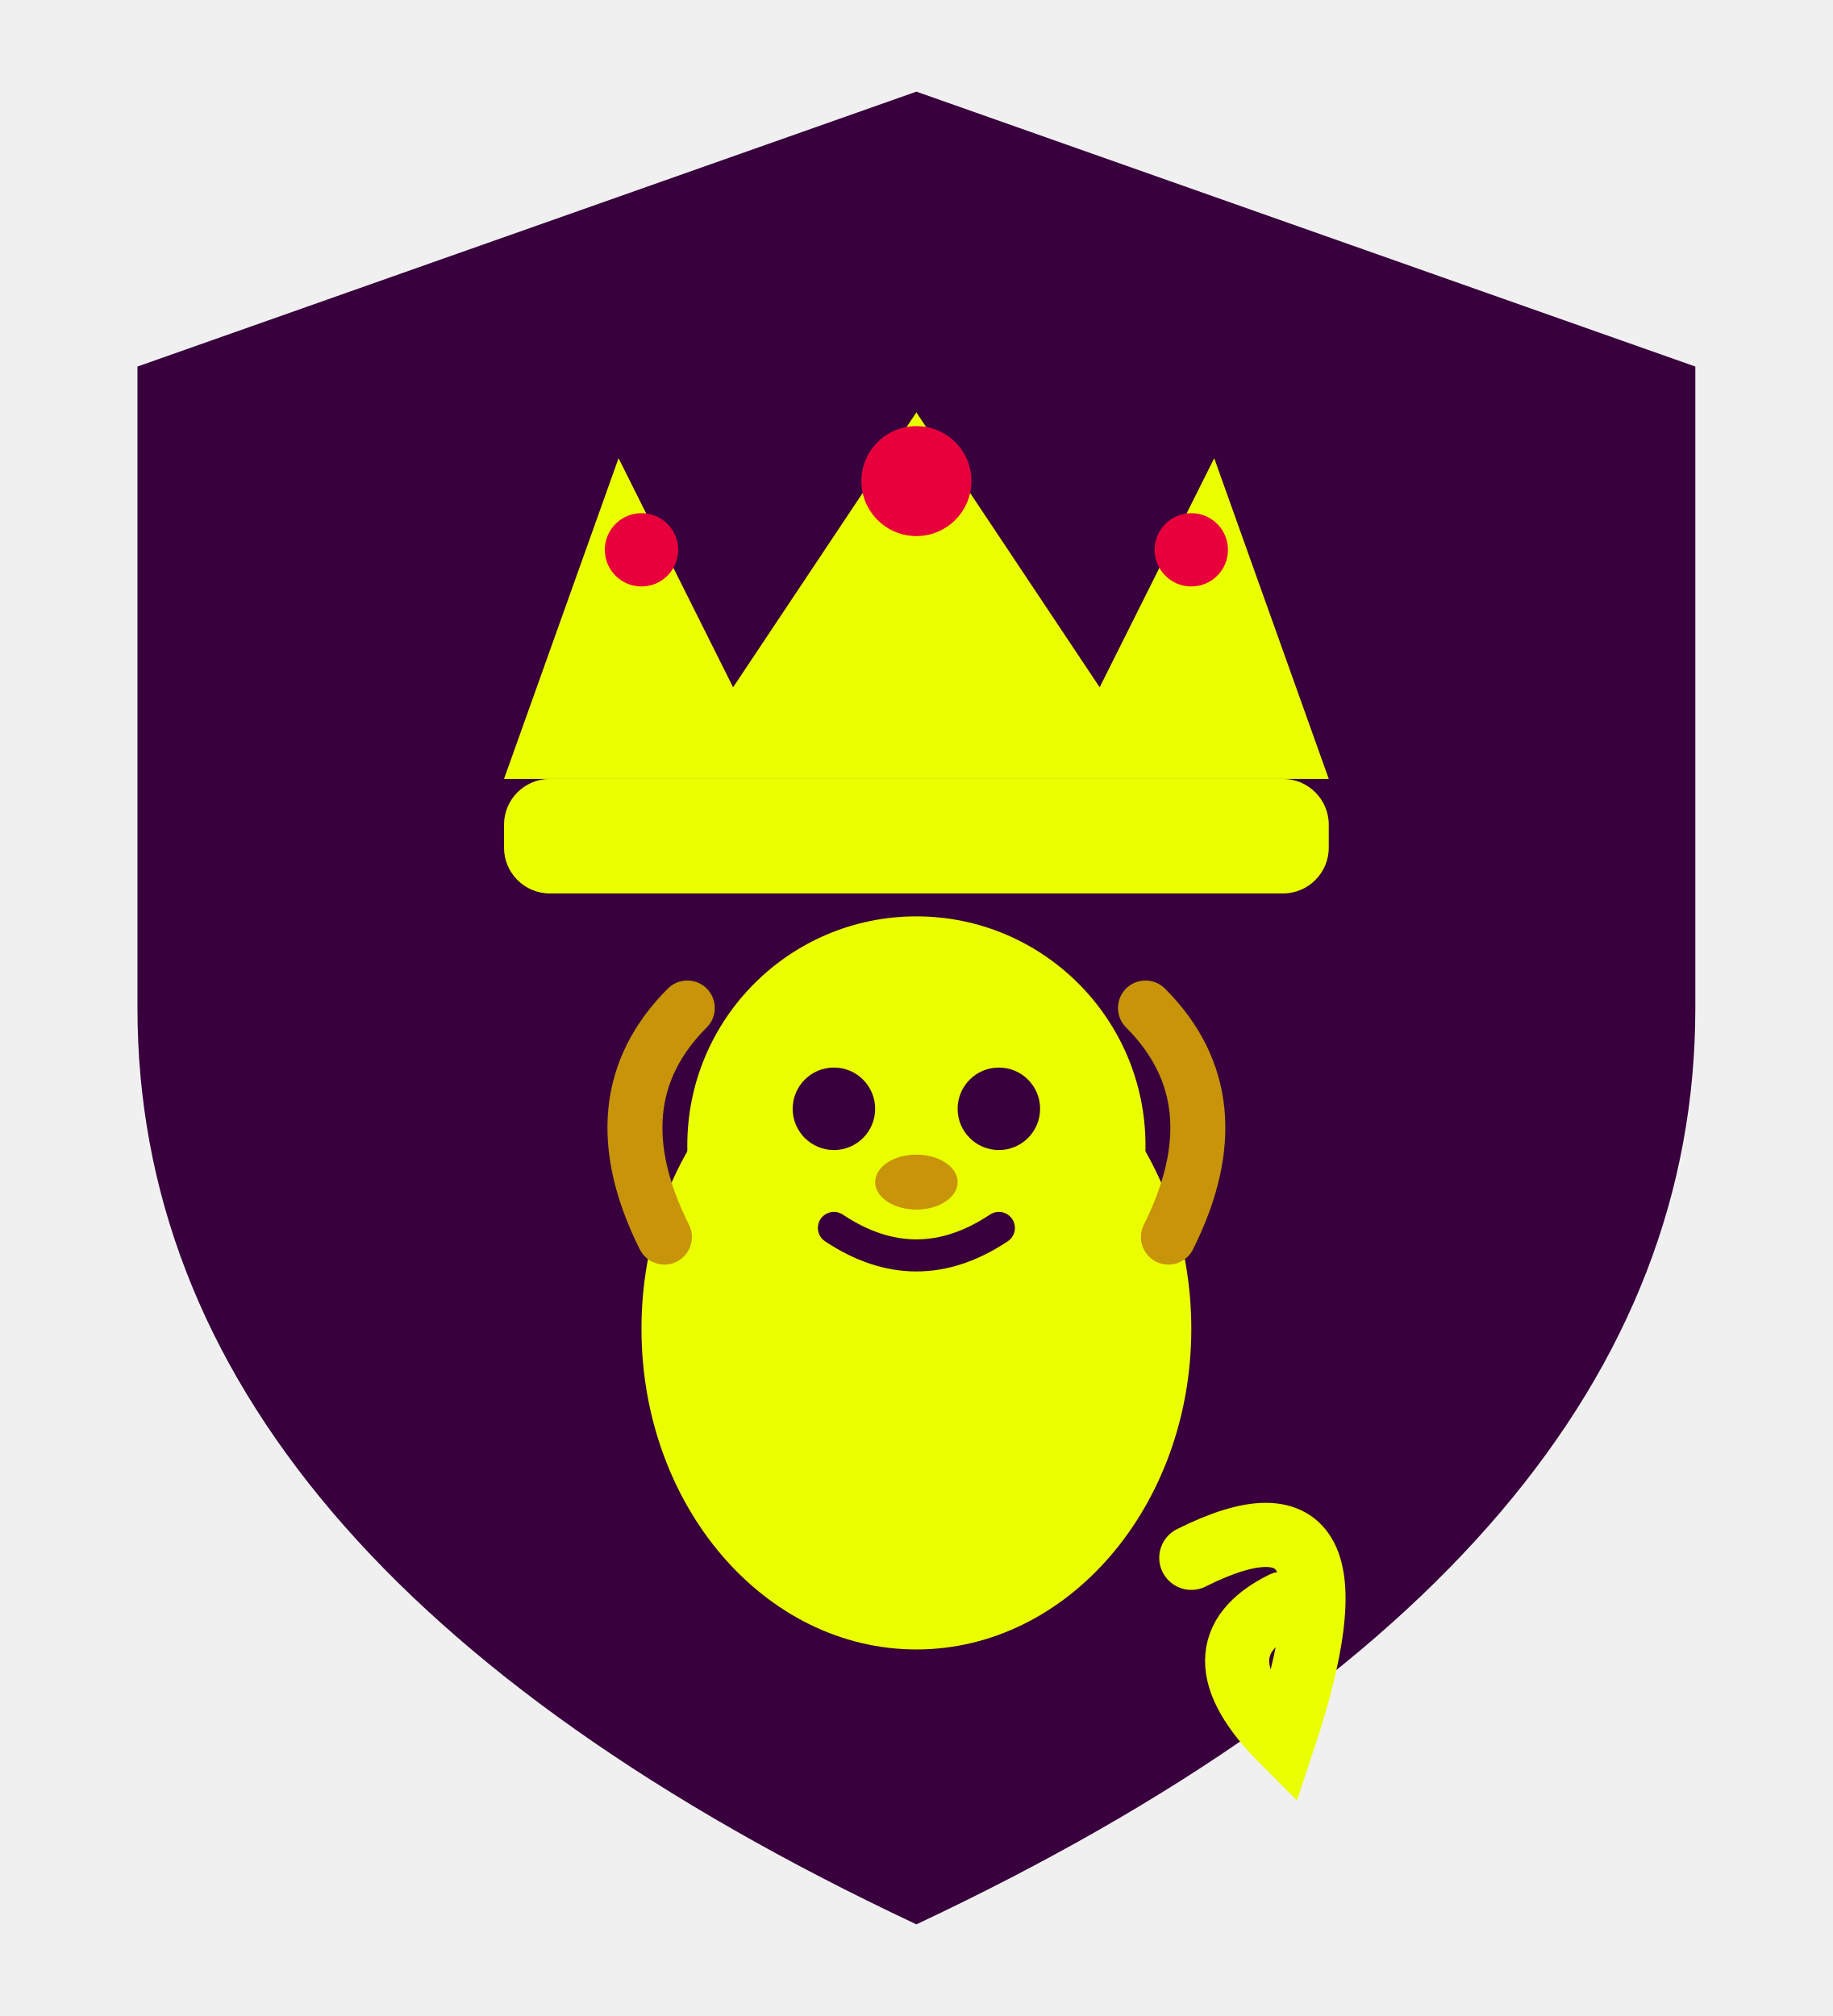
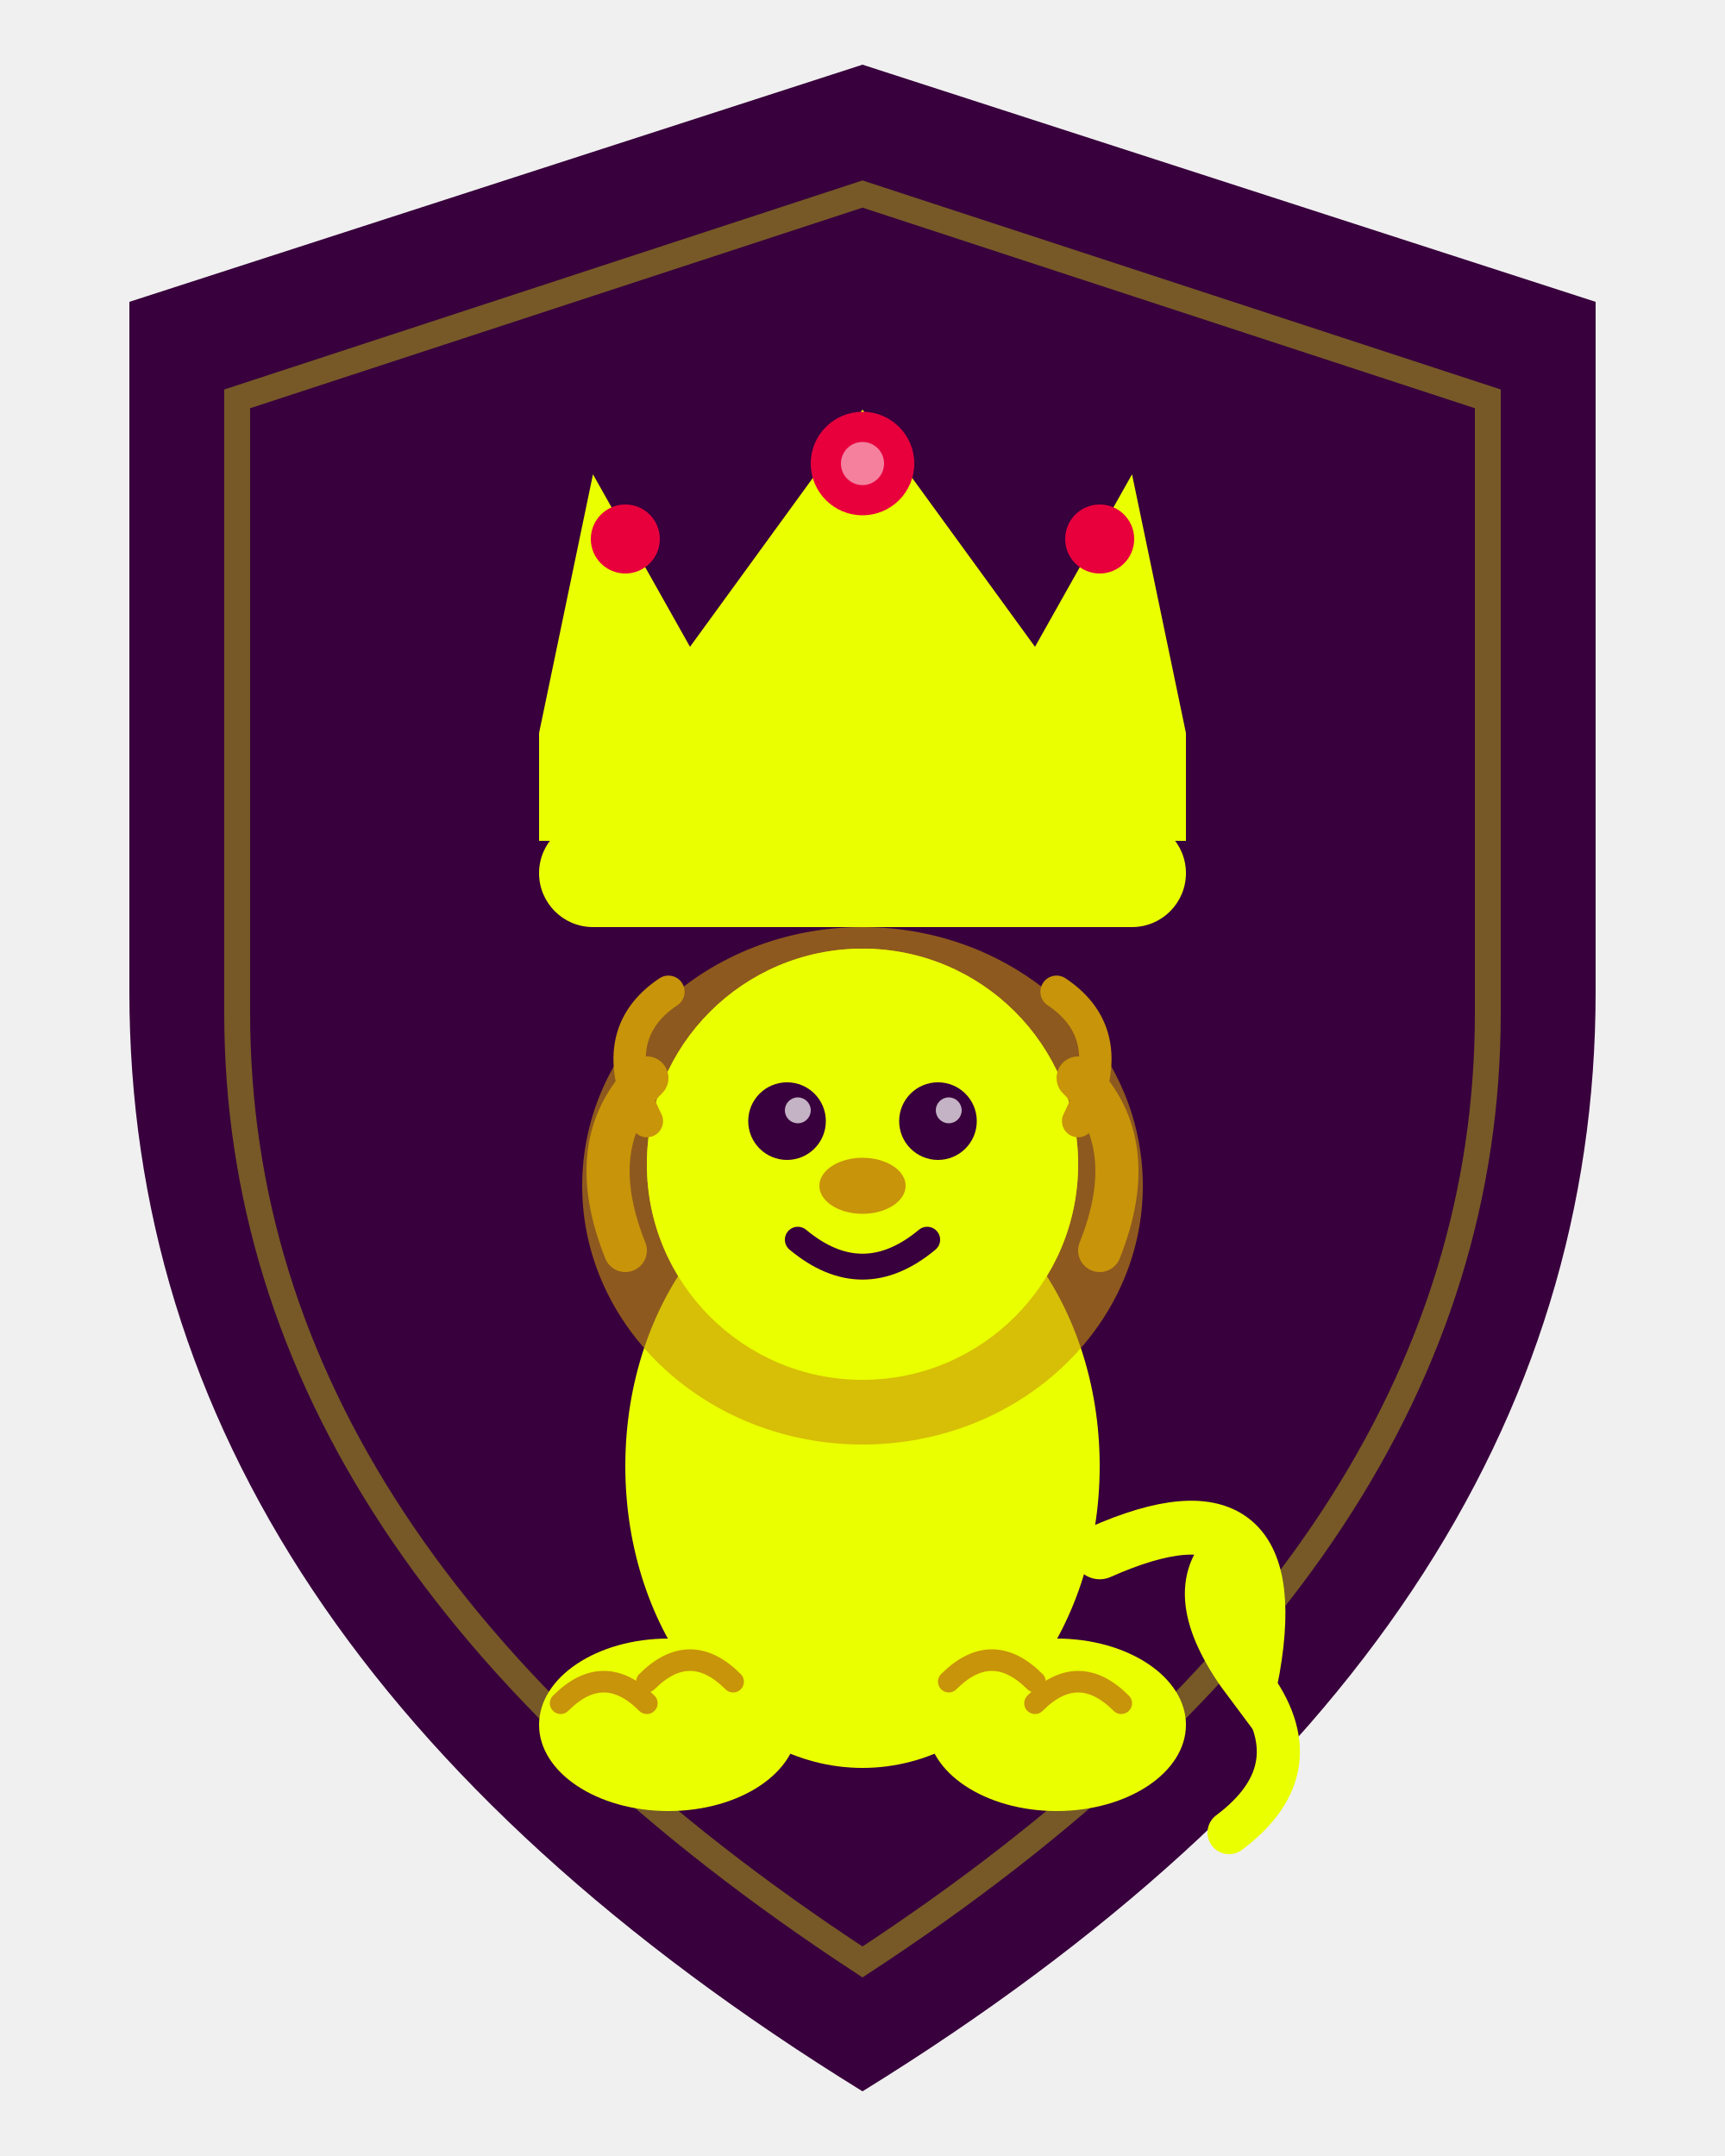
- <svg xmlns="http://www.w3.org/2000/svg" viewBox="0 0 40 44">
-   <path d="M20 2 L37 8 L37 22 Q37 34 20 42 Q3 34 3 22 L3 8 Z" fill="#38003C" />
-   <rect x="11" y="17" width="18" height="2.5" rx="1" fill="#EAFF00" />
-   <polygon points="11,17 13.5,10 16,15 20,9 24,15 26.5,10 29,17" fill="#EAFF00" />
-   <circle cx="20" cy="10.5" r="1.2" fill="#E8003D" />
-   <circle cx="14" cy="12" r="0.8" fill="#E8003D" />
-   <circle cx="26" cy="12" r="0.8" fill="#E8003D" />
-   <ellipse cx="20" cy="29" rx="6" ry="7" fill="#EAFF00" />
-   <circle cx="20" cy="25" r="5" fill="#EAFF00" />
-   <circle cx="18.2" cy="24.2" r="0.9" fill="#38003C" />
-   <circle cx="21.8" cy="24.2" r="0.9" fill="#38003C" />
-   <ellipse cx="20" cy="25.8" rx="0.9" ry="0.6" fill="#C8940A" />
-   <path d="M18.2 26.8 Q20 28 21.8 26.8" fill="none" stroke="#38003C" stroke-width="0.7" stroke-linecap="round" />
-   <path d="M15 22 Q13 24 14.5 27" fill="none" stroke="#C8940A" stroke-width="1.2" stroke-linecap="round" />
-   <path d="M25 22 Q27 24 25.5 27" fill="none" stroke="#C8940A" stroke-width="1.2" stroke-linecap="round" />
-   <path d="M26 34 Q30 32 28 38 Q26 36 28 35" fill="none" stroke="#EAFF00" stroke-width="1.4" stroke-linecap="round" />
+ <svg xmlns="http://www.w3.org/2000/svg" viewBox="0 0 80 100">
+   <path d="M40 3 L74 14 L74 46 Q74 76 40 97 Q6 76 6 46 L6 14 Z" fill="#38003C" />
+   <path d="M40 9 L69 18.5 L69 47 Q69 72 40 91 Q11 72 11 47 L11 18.5 Z" fill="none" stroke="#EAFF00" stroke-width="1.2" opacity="0.35" />
+   <rect x="25" y="38" width="30" height="5" rx="2.5" fill="#EAFF00" />
+   <rect x="25" y="34" width="30" height="5" rx="0" fill="#EAFF00" />
+   <polygon points="25,34 27.5,22 32,30 40,19 48,30 52.5,22 55,34" fill="#EAFF00" />
+   <circle cx="40" cy="21.5" r="2.4" fill="#E8003D" />
+   <circle cx="29" cy="25" r="1.6" fill="#E8003D" />
+   <circle cx="51" cy="25" r="1.6" fill="#E8003D" />
+   <circle cx="40" cy="21.5" r="1" fill="rgba(255,255,255,0.5)" />
+   <ellipse cx="40" cy="68" rx="11" ry="14" fill="#EAFF00" />
+   <circle cx="40" cy="54" r="10" fill="#EAFF00" />
+   <ellipse cx="40" cy="55" rx="13" ry="12" fill="#C8940A" opacity="0.6" />
+   <circle cx="40" cy="54" r="10" fill="#EAFF00" />
+   <circle cx="36.5" cy="52" r="1.8" fill="#38003C" />
+   <circle cx="43.5" cy="52" r="1.8" fill="#38003C" />
+   <circle cx="37" cy="51.5" r="0.6" fill="white" opacity="0.7" />
+   <circle cx="44" cy="51.5" r="0.6" fill="white" opacity="0.7" />
+   <ellipse cx="40" cy="55" rx="2" ry="1.3" fill="#C8940A" />
+   <path d="M37 57.5 Q40 60 43 57.5" fill="none" stroke="#38003C" stroke-width="1.2" stroke-linecap="round" />
+   <path d="M30 50 Q27 53 29 58" fill="none" stroke="#C8940A" stroke-width="2" stroke-linecap="round" />
+   <path d="M50 50 Q53 53 51 58" fill="none" stroke="#C8940A" stroke-width="2" stroke-linecap="round" />
+   <path d="M31 46 Q28 48 30 52" fill="none" stroke="#C8940A" stroke-width="1.5" stroke-linecap="round" />
+   <path d="M49 46 Q52 48 50 52" fill="none" stroke="#C8940A" stroke-width="1.5" stroke-linecap="round" />
+   <ellipse cx="31" cy="80" rx="6" ry="4" fill="#EAFF00" />
+   <ellipse cx="49" cy="80" rx="6" ry="4" fill="#EAFF00" />
+   <path d="M26 79 Q28 77 30 79" fill="none" stroke="#C8940A" stroke-width="1" stroke-linecap="round" />
+   <path d="M30 78 Q32 76 34 78" fill="none" stroke="#C8940A" stroke-width="1" stroke-linecap="round" />
+   <path d="M44 78 Q46 76 48 78" fill="none" stroke="#C8940A" stroke-width="1" stroke-linecap="round" />
+   <path d="M48 79 Q50 77 52 79" fill="none" stroke="#C8940A" stroke-width="1" stroke-linecap="round" />
+   <path d="M51 72 Q60 68 58 78 Q55 74 57 72" fill="none" stroke="#EAFF00" stroke-width="2.5" stroke-linecap="round" />
+   <path d="M58 78 Q61 82 57 85" fill="none" stroke="#EAFF00" stroke-width="2" stroke-linecap="round" />
</svg>
